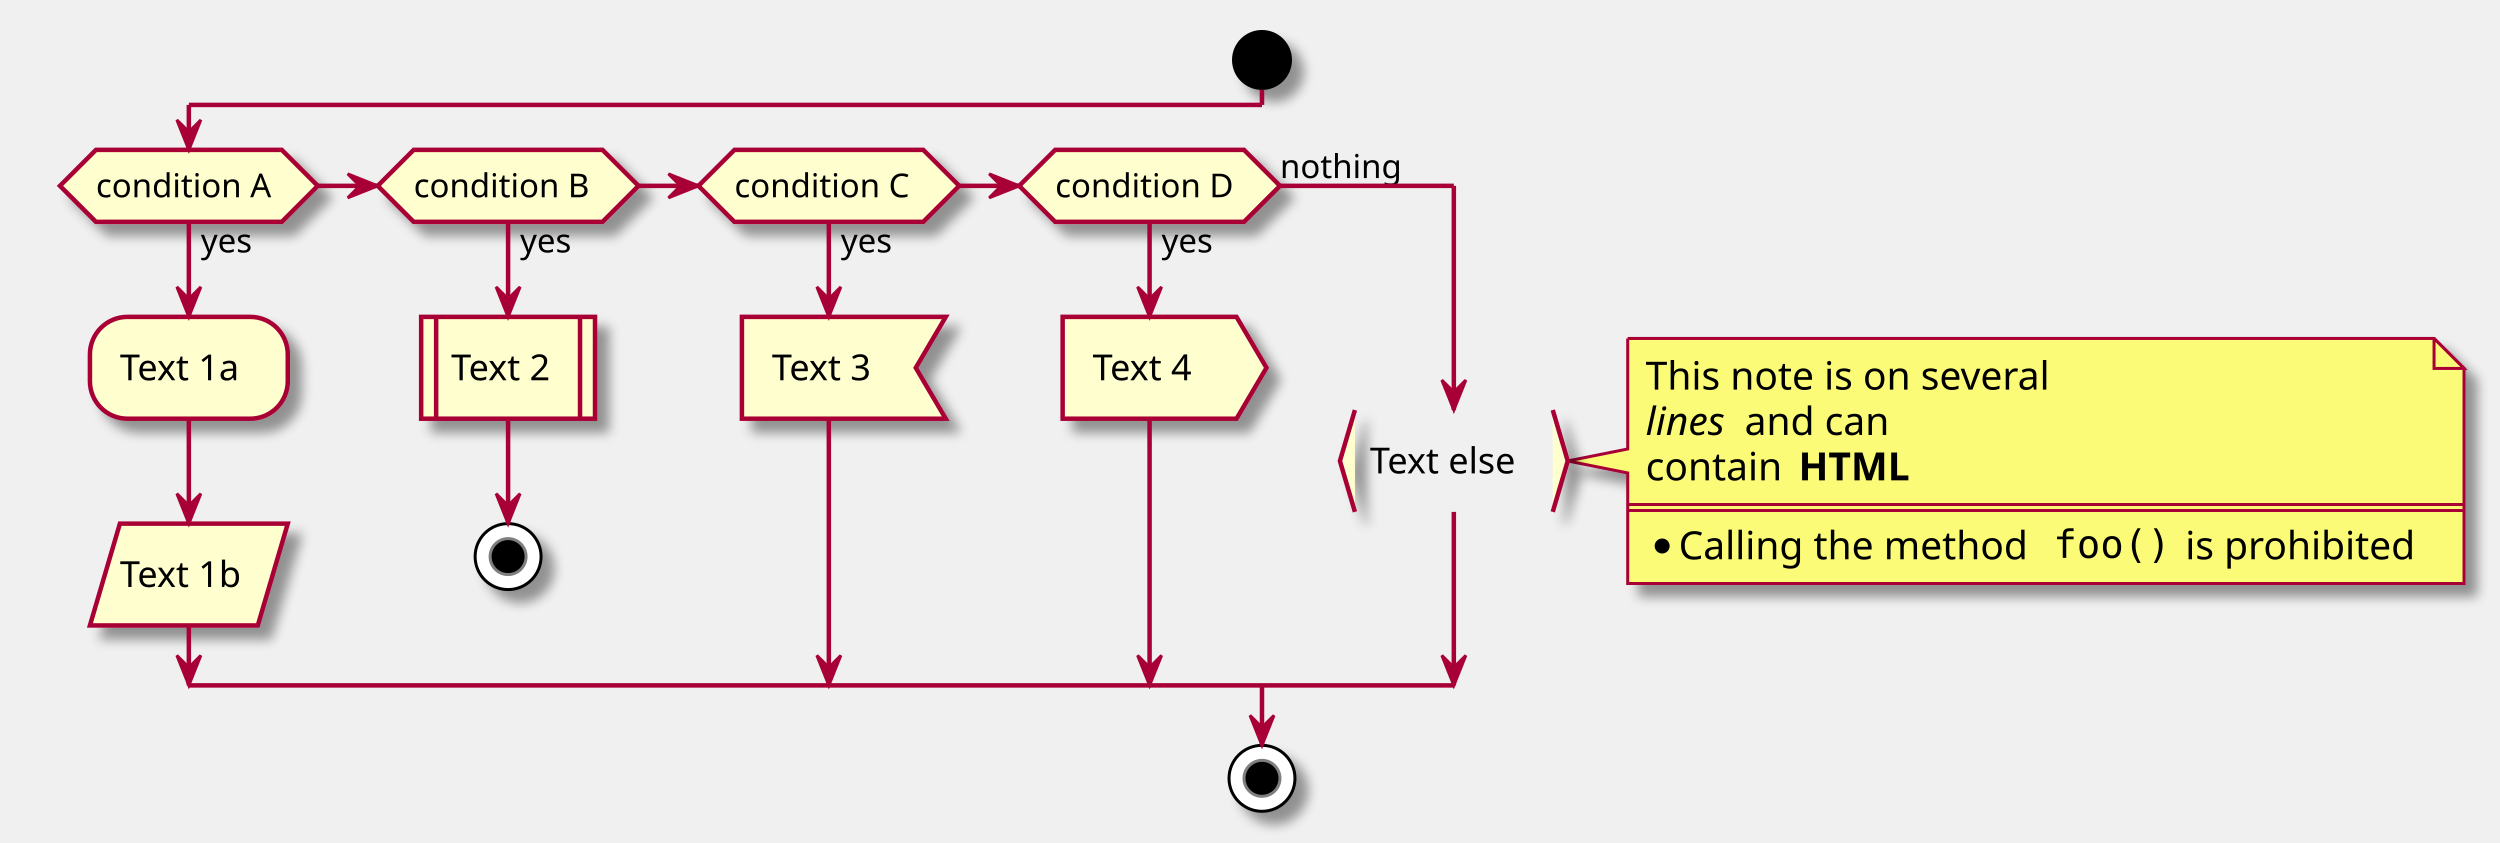
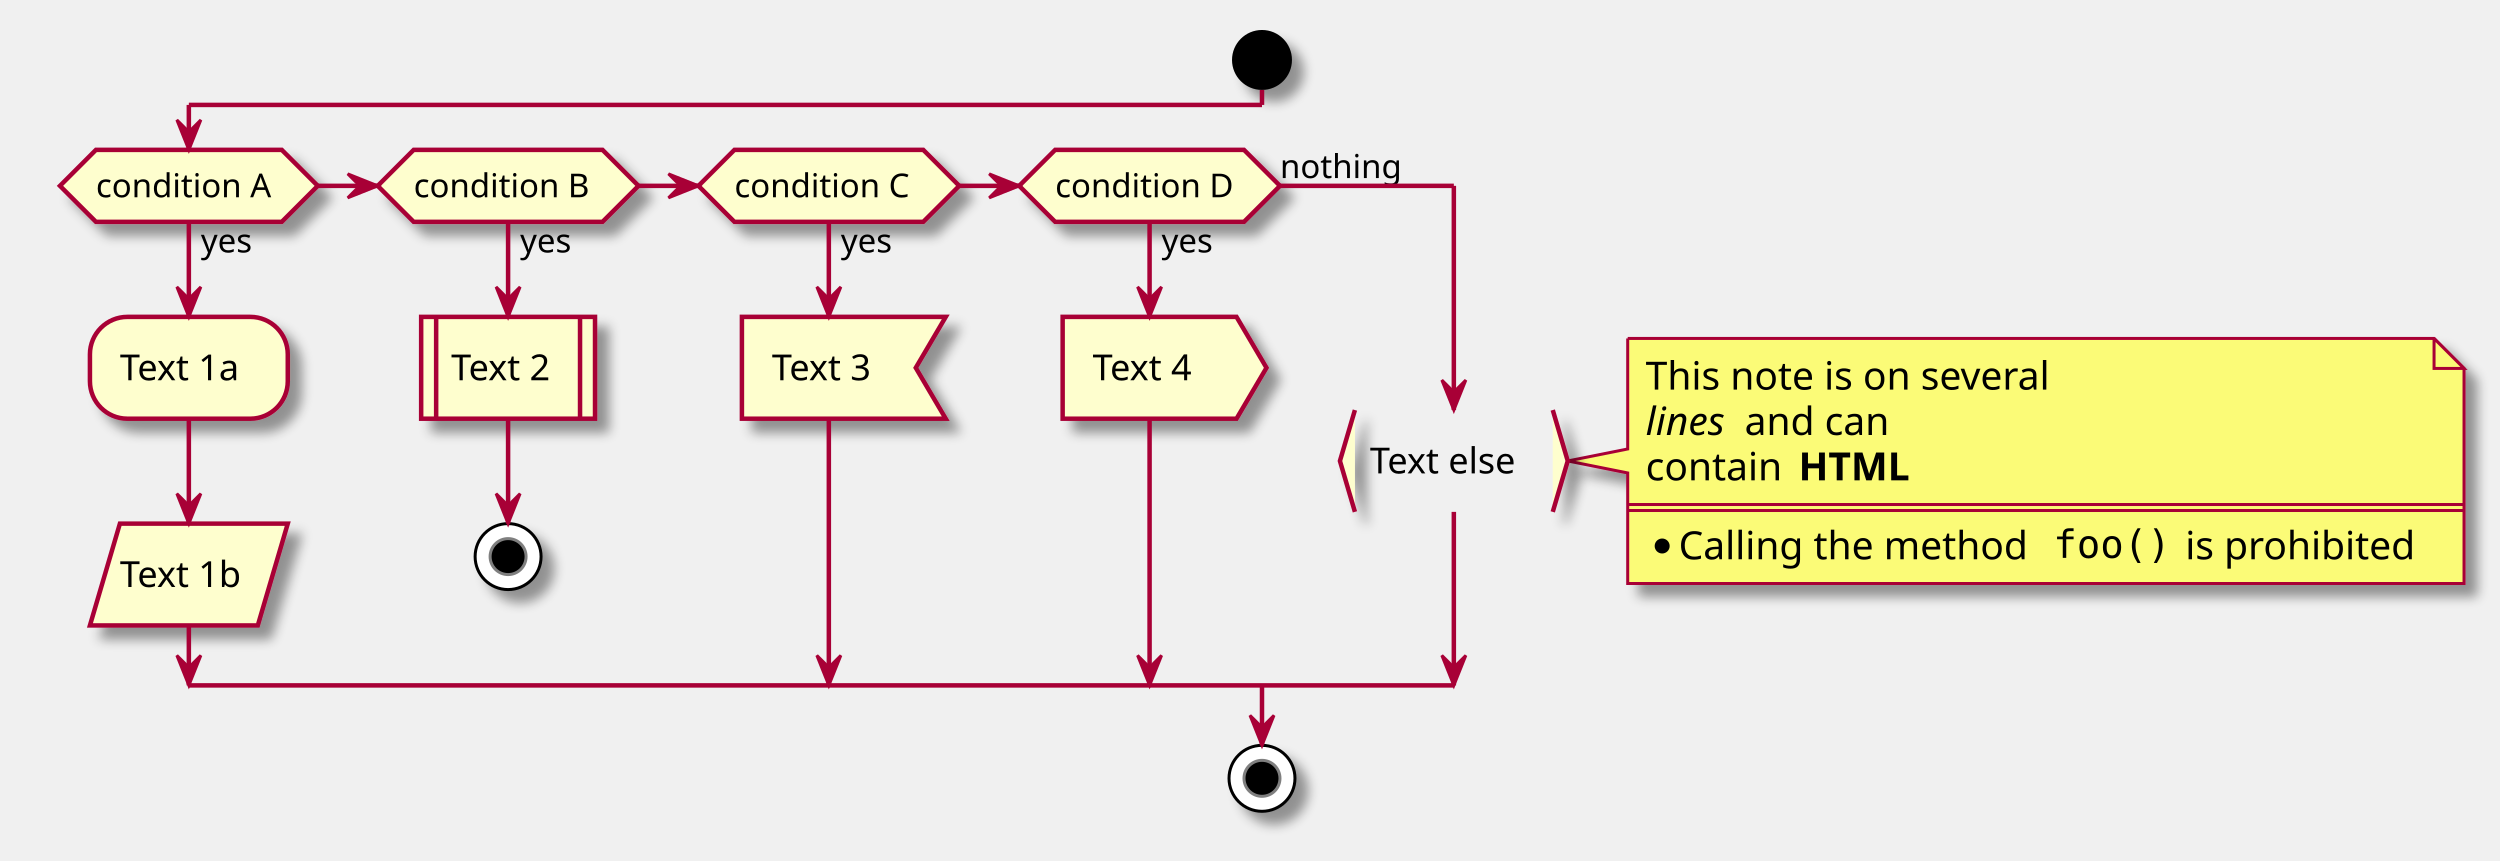
- <svg xmlns="http://www.w3.org/2000/svg" contentScriptType="application/ecmascript" contentStyleType="text/css" height="281px" preserveAspectRatio="none" style="width:834px;height:281px;" version="1.1" viewBox="0 0 834 281" width="834px" zoomAndPan="magnify">
+ <svg xmlns="http://www.w3.org/2000/svg" contentScriptType="application/ecmascript" contentStyleType="text/css" height="287px" preserveAspectRatio="none" style="width:834px;height:287px;" version="1.1" viewBox="0 0 834 287" width="834px" zoomAndPan="magnify">
  <defs>
    <filter height="300%" id="f15foztefp7ek9" width="300%" x="-1" y="-1">
      <feGaussianBlur result="blurOut" stdDeviation="2.0" />
      <feColorMatrix in="blurOut" result="blurOut2" type="matrix" values="0 0 0 0 0 0 0 0 0 0 0 0 0 0 0 0 0 0 .4 0" />
      <feOffset dx="4.0" dy="4.0" in="blurOut2" result="blurOut3" />
      <feBlend in="SourceGraphic" in2="blurOut3" mode="normal" />
    </filter>
  </defs>
  <g>
-     <ellipse cx="421" cy="20" fill="#000000" filter="url(#f15foztefp7ek9)" rx="10" ry="10" style="stroke: none; stroke-width: 1.0;" />
-     <polygon fill="#FEFECE" filter="url(#f15foztefp7ek9)" points="32,50,94,50,106,62,94,74,32,74,20,62,32,50" style="stroke: #A80036; stroke-width: 1.5;" />
-     <text fill="#000000" font-family="sans-serif" font-size="11" lengthAdjust="spacingAndGlyphs" textLength="20" x="67" y="84.21">
-       yes
-     </text>
-     <text fill="#000000" font-family="sans-serif" font-size="11" lengthAdjust="spacingAndGlyphs" textLength="62" x="32" y="65.808">
-       condition A
-     </text>
-     <rect fill="#FEFECE" filter="url(#f15foztefp7ek9)" height="33.969" rx="12.5" ry="12.5" style="stroke: #A80036; stroke-width: 1.5;" width="66" x="30" y="105.71" />
-     <text fill="#000000" font-family="sans-serif" font-size="12" lengthAdjust="spacingAndGlyphs" textLength="46" x="40" y="126.849">
-       Text 1a
-     </text>
-     <polygon fill="#FEFECE" filter="url(#f15foztefp7ek9)" points="40,174.679,96,174.679,86,208.648,30,208.648" style="stroke: #A80036; stroke-width: 1.5;" />
-     <text fill="#000000" font-family="sans-serif" font-size="12" lengthAdjust="spacingAndGlyphs" textLength="46" x="40" y="195.818">
-       Text 1b
-     </text>
-     <polygon fill="#FEFECE" filter="url(#f15foztefp7ek9)" points="138,50,201,50,213,62,201,74,138,74,126,62,138,50" style="stroke: #A80036; stroke-width: 1.5;" />
-     <text fill="#000000" font-family="sans-serif" font-size="11" lengthAdjust="spacingAndGlyphs" textLength="20" x="173.5" y="84.21">
-       yes
-     </text>
-     <text fill="#000000" font-family="sans-serif" font-size="11" lengthAdjust="spacingAndGlyphs" textLength="63" x="138" y="65.808">
-       condition B
-     </text>
-     <rect fill="#FEFECE" filter="url(#f15foztefp7ek9)" height="33.969" style="stroke: #A80036; stroke-width: 1.5;" width="58" x="140.5" y="105.71" />
-     <line style="stroke: #A80036; stroke-width: 1.5;" x1="145.5" x2="145.5" y1="105.71" y2="139.679" />
-     <line style="stroke: #A80036; stroke-width: 1.5;" x1="193.5" x2="193.5" y1="105.71" y2="139.679" />
-     <text fill="#000000" font-family="sans-serif" font-size="12" lengthAdjust="spacingAndGlyphs" textLength="38" x="150.5" y="126.849">
-       Text 2
-     </text>
-     <ellipse cx="169.5" cy="185.679" fill="#FFFFFF" filter="url(#f15foztefp7ek9)" rx="11" ry="11" style="stroke: #000000; stroke-width: 1.0;" />
-     <ellipse cx="169.5" cy="185.679" fill="#000000" rx="6" ry="6" style="stroke: #7F7F7F; stroke-width: 1.0;" />
-     <polygon fill="#FEFECE" filter="url(#f15foztefp7ek9)" points="245,50,308,50,320,62,308,74,245,74,233,62,245,50" style="stroke: #A80036; stroke-width: 1.5;" />
-     <text fill="#000000" font-family="sans-serif" font-size="11" lengthAdjust="spacingAndGlyphs" textLength="20" x="280.5" y="84.21">
-       yes
-     </text>
-     <text fill="#000000" font-family="sans-serif" font-size="11" lengthAdjust="spacingAndGlyphs" textLength="63" x="245" y="65.808">
-       condition C
-     </text>
-     <polygon fill="#FEFECE" filter="url(#f15foztefp7ek9)" points="247.5,105.71,315.5,105.71,305.5,122.695,315.5,139.679,247.5,139.679" style="stroke: #A80036; stroke-width: 1.5;" />
-     <text fill="#000000" font-family="sans-serif" font-size="12" lengthAdjust="spacingAndGlyphs" textLength="38" x="257.5" y="126.849">
-       Text 3
-     </text>
-     <polygon fill="#FEFECE" filter="url(#f15foztefp7ek9)" points="352,50,415,50,427,62,415,74,352,74,340,62,352,50" style="stroke: #A80036; stroke-width: 1.5;" />
-     <text fill="#000000" font-family="sans-serif" font-size="11" lengthAdjust="spacingAndGlyphs" textLength="20" x="387.5" y="84.21">
-       yes
-     </text>
-     <text fill="#000000" font-family="sans-serif" font-size="11" lengthAdjust="spacingAndGlyphs" textLength="63" x="352" y="65.808">
-       condition D
-     </text>
-     <text fill="#000000" font-family="sans-serif" font-size="11" lengthAdjust="spacingAndGlyphs" textLength="42" x="427" y="59.406">
-       nothing
-     </text>
-     <polygon fill="#FEFECE" filter="url(#f15foztefp7ek9)" points="354.5,105.71,412.5,105.71,422.5,122.695,412.5,139.679,354.5,139.679" style="stroke: #A80036; stroke-width: 1.5;" />
-     <text fill="#000000" font-family="sans-serif" font-size="12" lengthAdjust="spacingAndGlyphs" textLength="38" x="364.5" y="126.849">
-       Text 4
-     </text>
-     <path d="M543,112.907 L543,149.777 L523,153.777 L543,157.777 L543,194.647 A0,0 0 0 0 543,194.647 L822,194.647 A0,0 0 0 0 822,194.647 L822,122.907 L812,112.907 L543,112.907 A0,0 0 0 0 543,112.907 " fill="#FBFB77" filter="url(#f15foztefp7ek9)" style="stroke: #A80036; stroke-width: 1.0;" />
-     <path d="M812,112.907 L812,122.907 L822,122.907 L812,112.907 " fill="#FBFB77" style="stroke: #A80036; stroke-width: 1.0;" />
-     <text fill="#000000" font-family="sans-serif" font-size="13" lengthAdjust="spacingAndGlyphs" textLength="142" x="549" y="129.974">
-       This note is on several
-     </text>
-     <text fill="#000000" font-family="sans-serif" font-size="13" font-style="italic" lengthAdjust="spacingAndGlyphs" textLength="29" x="549" y="145.107">
-       lines
-     </text>
-     <text fill="#000000" font-family="sans-serif" font-size="13" lengthAdjust="spacingAndGlyphs" textLength="51" x="582" y="145.107">
-       and can
-     </text>
-     <text fill="#000000" font-family="sans-serif" font-size="13" lengthAdjust="spacingAndGlyphs" textLength="47" x="549" y="160.24">
-       contain
-     </text>
-     <text fill="#000000" font-family="sans-serif" font-size="13" font-weight="bold" lengthAdjust="spacingAndGlyphs" textLength="40" x="600" y="160.24">
-       HTML
-     </text>
-     <line style="stroke: #A80036; stroke-width: 1.0;" x1="543" x2="822" y1="168.306" y2="168.306" />
-     <line style="stroke: #A80036; stroke-width: 1.0;" x1="543" x2="822" y1="170.306" y2="170.306" />
-     <ellipse cx="554.5" cy="182.147" fill="#000000" rx="2.5" ry="2.5" style="stroke: #000000; stroke-width: 0.0;" />
-     <text fill="#000000" font-family="sans-serif" font-size="13" lengthAdjust="spacingAndGlyphs" textLength="121" x="560" y="186.581">
-       Calling the method
-     </text>
-     <text fill="#000000" font-family="monospace" font-size="13" lengthAdjust="spacingAndGlyphs" textLength="40" x="685" y="186.098">
-       foo()
-     </text>
-     <text fill="#000000" font-family="sans-serif" font-size="13" lengthAdjust="spacingAndGlyphs" textLength="78" x="729" y="186.581">
-       is prohibited
-     </text>
-     <path d="M452,136.792 L447,153.777 L452,170.761 M518,136.792 L523,153.777 L518,170.761 " fill="#FEFECE" filter="url(#f15foztefp7ek9)" style="stroke: #A80036; stroke-width: 1.5;" />
-     <text fill="#000000" font-family="sans-serif" font-size="12" lengthAdjust="spacingAndGlyphs" textLength="56" x="457" y="157.931">
-       Text else
-     </text>
-     <ellipse cx="421" cy="259.648" fill="#FFFFFF" filter="url(#f15foztefp7ek9)" rx="11" ry="11" style="stroke: #000000; stroke-width: 1.0;" />
-     <ellipse cx="421" cy="259.648" fill="#000000" rx="6" ry="6" style="stroke: #7F7F7F; stroke-width: 1.0;" />
-     <line style="stroke: #A80036; stroke-width: 1.5;" x1="63" x2="63" y1="139.679" y2="174.679" />
-     <polygon fill="#A80036" points="59,164.679,63,174.679,67,164.679,63,168.679" style="stroke: #A80036; stroke-width: 1.0;" />
-     <line style="stroke: #A80036; stroke-width: 1.5;" x1="169.5" x2="169.5" y1="139.679" y2="174.679" />
-     <polygon fill="#A80036" points="165.5,164.679,169.5,174.679,173.5,164.679,169.5,168.679" style="stroke: #A80036; stroke-width: 1.0;" />
-     <line style="stroke: #A80036; stroke-width: 1.5;" x1="63" x2="63" y1="74" y2="105.71" />
-     <polygon fill="#A80036" points="59,95.71,63,105.71,67,95.71,63,99.71" style="stroke: #A80036; stroke-width: 1.0;" />
-     <line style="stroke: #A80036; stroke-width: 1.5;" x1="63" x2="63" y1="208.648" y2="228.648" />
-     <polygon fill="#A80036" points="59,218.648,63,228.648,67,218.648,63,222.648" style="stroke: #A80036; stroke-width: 1.0;" />
-     <line style="stroke: #A80036; stroke-width: 1.5;" x1="169.5" x2="169.5" y1="74" y2="105.71" />
-     <polygon fill="#A80036" points="165.5,95.71,169.5,105.71,173.5,95.71,169.5,99.71" style="stroke: #A80036; stroke-width: 1.0;" />
-     <line style="stroke: #A80036; stroke-width: 1.5;" x1="276.5" x2="276.5" y1="74" y2="105.71" />
-     <polygon fill="#A80036" points="272.5,95.71,276.5,105.71,280.5,95.71,276.5,99.71" style="stroke: #A80036; stroke-width: 1.0;" />
-     <line style="stroke: #A80036; stroke-width: 1.5;" x1="276.5" x2="276.5" y1="139.679" y2="228.648" />
-     <polygon fill="#A80036" points="272.5,218.648,276.5,228.648,280.5,218.648,276.5,222.648" style="stroke: #A80036; stroke-width: 1.0;" />
-     <line style="stroke: #A80036; stroke-width: 1.5;" x1="383.5" x2="383.5" y1="74" y2="105.71" />
-     <polygon fill="#A80036" points="379.5,95.71,383.5,105.71,387.5,95.71,383.5,99.71" style="stroke: #A80036; stroke-width: 1.0;" />
-     <line style="stroke: #A80036; stroke-width: 1.5;" x1="383.5" x2="383.5" y1="139.679" y2="228.648" />
-     <polygon fill="#A80036" points="379.5,218.648,383.5,228.648,387.5,218.648,383.5,222.648" style="stroke: #A80036; stroke-width: 1.0;" />
-     <line style="stroke: #A80036; stroke-width: 1.5;" x1="106" x2="126" y1="62" y2="62" />
-     <polygon fill="#A80036" points="116,58,126,62,116,66,120,62" style="stroke: #A80036; stroke-width: 1.0;" />
-     <line style="stroke: #A80036; stroke-width: 1.5;" x1="213" x2="233" y1="62" y2="62" />
-     <polygon fill="#A80036" points="223,58,233,62,223,66,227,62" style="stroke: #A80036; stroke-width: 1.0;" />
-     <line style="stroke: #A80036; stroke-width: 1.5;" x1="320" x2="340" y1="62" y2="62" />
-     <polygon fill="#A80036" points="330,58,340,62,330,66,334,62" style="stroke: #A80036; stroke-width: 1.0;" />
-     <line style="stroke: #A80036; stroke-width: 1.5;" x1="421" x2="421" y1="30" y2="35" />
-     <line style="stroke: #A80036; stroke-width: 1.5;" x1="421" x2="63" y1="35" y2="35" />
-     <line style="stroke: #A80036; stroke-width: 1.5;" x1="63" x2="63" y1="35" y2="50" />
-     <polygon fill="#A80036" points="59,40,63,50,67,40,63,44" style="stroke: #A80036; stroke-width: 1.0;" />
-     <line style="stroke: #A80036; stroke-width: 1.5;" x1="427" x2="485" y1="62" y2="62" />
-     <line style="stroke: #A80036; stroke-width: 1.5;" x1="485" x2="485" y1="62" y2="136.792" />
-     <polygon fill="#A80036" points="481,126.793,485,136.792,489,126.793,485,130.792" style="stroke: #A80036; stroke-width: 1.0;" />
-     <line style="stroke: #A80036; stroke-width: 1.5;" x1="485" x2="485" y1="170.761" y2="228.648" />
-     <polygon fill="#A80036" points="481,218.648,485,228.648,489,218.648,485,222.648" style="stroke: #A80036; stroke-width: 1.0;" />
-     <line style="stroke: #A80036; stroke-width: 1.5;" x1="63" x2="485" y1="228.648" y2="228.648" />
-     <line style="stroke: #A80036; stroke-width: 1.5;" x1="421" x2="421" y1="228.648" y2="248.648" />
-     <polygon fill="#A80036" points="417,238.648,421,248.648,425,238.648,421,242.648" style="stroke: #A80036; stroke-width: 1.0;" />
+     <ellipse cx="421" cy="20" fill="#000000" filter="url(#f15foztefp7ek9)" rx="10" ry="10" style="stroke:none;stroke-width:1.0;" />
+     <polygon fill="#FEFECE" filter="url(#f15foztefp7ek9)" points="32,50,94,50,106,62,94,74,32,74,20,62,32,50" style="stroke:#A80036;stroke-width:1.5;" />
+     <text fill="#000000" font-family="sans-serif" font-size="11" lengthAdjust="spacing" textLength="20" x="67" y="84.21">yes</text>
+     <text fill="#000000" font-family="sans-serif" font-size="11" lengthAdjust="spacing" textLength="62" x="32" y="65.808">condition A</text>
+     <rect fill="#FEFECE" filter="url(#f15foztefp7ek9)" height="33.969" rx="12.5" ry="12.5" style="stroke:#A80036;stroke-width:1.5;" width="66" x="30" y="105.71" />
+     <text fill="#000000" font-family="sans-serif" font-size="12" lengthAdjust="spacing" textLength="46" x="40" y="126.849">Text 1a</text>
+     <polygon fill="#FEFECE" filter="url(#f15foztefp7ek9)" points="40,174.679,96,174.679,86,208.648,30,208.648" style="stroke:#A80036;stroke-width:1.5;" />
+     <text fill="#000000" font-family="sans-serif" font-size="12" lengthAdjust="spacing" textLength="46" x="40" y="195.818">Text 1b</text>
+     <polygon fill="#FEFECE" filter="url(#f15foztefp7ek9)" points="138,50,201,50,213,62,201,74,138,74,126,62,138,50" style="stroke:#A80036;stroke-width:1.5;" />
+     <text fill="#000000" font-family="sans-serif" font-size="11" lengthAdjust="spacing" textLength="20" x="173.5" y="84.21">yes</text>
+     <text fill="#000000" font-family="sans-serif" font-size="11" lengthAdjust="spacing" textLength="63" x="138" y="65.808">condition B</text>
+     <rect fill="#FEFECE" filter="url(#f15foztefp7ek9)" height="33.969" style="stroke:#A80036;stroke-width:1.5;" width="58" x="140.5" y="105.71" />
+     <line style="stroke:#A80036;stroke-width:1.5;" x1="145.5" x2="145.5" y1="105.71" y2="139.679" />
+     <line style="stroke:#A80036;stroke-width:1.5;" x1="193.5" x2="193.5" y1="105.71" y2="139.679" />
+     <text fill="#000000" font-family="sans-serif" font-size="12" lengthAdjust="spacing" textLength="38" x="150.5" y="126.849">Text 2</text>
+     <ellipse cx="169.5" cy="185.679" fill="#FFFFFF" filter="url(#f15foztefp7ek9)" rx="11" ry="11" style="stroke:#000000;stroke-width:1.0;" />
+     <ellipse cx="169.5" cy="185.679" fill="#000000" rx="6" ry="6" style="stroke:#7F7F7F;stroke-width:1.0;" />
+     <polygon fill="#FEFECE" filter="url(#f15foztefp7ek9)" points="245,50,308,50,320,62,308,74,245,74,233,62,245,50" style="stroke:#A80036;stroke-width:1.5;" />
+     <text fill="#000000" font-family="sans-serif" font-size="11" lengthAdjust="spacing" textLength="20" x="280.5" y="84.21">yes</text>
+     <text fill="#000000" font-family="sans-serif" font-size="11" lengthAdjust="spacing" textLength="63" x="245" y="65.808">condition C</text>
+     <polygon fill="#FEFECE" filter="url(#f15foztefp7ek9)" points="247.5,105.71,315.5,105.71,305.5,122.695,315.5,139.679,247.5,139.679" style="stroke:#A80036;stroke-width:1.5;" />
+     <text fill="#000000" font-family="sans-serif" font-size="12" lengthAdjust="spacing" textLength="38" x="257.5" y="126.849">Text 3</text>
+     <polygon fill="#FEFECE" filter="url(#f15foztefp7ek9)" points="352,50,415,50,427,62,415,74,352,74,340,62,352,50" style="stroke:#A80036;stroke-width:1.5;" />
+     <text fill="#000000" font-family="sans-serif" font-size="11" lengthAdjust="spacing" textLength="20" x="387.5" y="84.21">yes</text>
+     <text fill="#000000" font-family="sans-serif" font-size="11" lengthAdjust="spacing" textLength="63" x="352" y="65.808">condition D</text>
+     <text fill="#000000" font-family="sans-serif" font-size="11" lengthAdjust="spacing" textLength="42" x="427" y="59.406">nothing</text>
+     <polygon fill="#FEFECE" filter="url(#f15foztefp7ek9)" points="354.5,105.71,412.5,105.71,422.5,122.695,412.5,139.679,354.5,139.679" style="stroke:#A80036;stroke-width:1.5;" />
+     <text fill="#000000" font-family="sans-serif" font-size="12" lengthAdjust="spacing" textLength="38" x="364.5" y="126.849">Text 4</text>
+     <path d="M543,112.907 L543,149.777 L523,153.777 L543,157.777 L543,194.647 A0,0 0 0 0 543,194.647 L822,194.647 A0,0 0 0 0 822,194.647 L822,122.907 L812,112.907 L543,112.907 A0,0 0 0 0 543,112.907 " fill="#FBFB77" filter="url(#f15foztefp7ek9)" style="stroke:#A80036;stroke-width:1.0;" />
+     <path d="M812,112.907 L812,122.907 L822,122.907 L812,112.907 " fill="#FBFB77" style="stroke:#A80036;stroke-width:1.0;" />
+     <text fill="#000000" font-family="sans-serif" font-size="13" lengthAdjust="spacing" textLength="142" x="549" y="129.974">This note is on several</text>
+     <text fill="#000000" font-family="sans-serif" font-size="13" font-style="italic" lengthAdjust="spacing" textLength="29" x="549" y="145.107">lines</text>
+     <text fill="#000000" font-family="sans-serif" font-size="13" lengthAdjust="spacing" textLength="51" x="582" y="145.107">and can</text>
+     <text fill="#000000" font-family="sans-serif" font-size="13" lengthAdjust="spacing" textLength="47" x="549" y="160.24">contain</text>
+     <text fill="#000000" font-family="sans-serif" font-size="13" font-weight="bold" lengthAdjust="spacing" textLength="40" x="600" y="160.24">HTML</text>
+     <line style="stroke:#A80036;stroke-width:1.0;" x1="543" x2="822" y1="168.306" y2="168.306" />
+     <line style="stroke:#A80036;stroke-width:1.0;" x1="543" x2="822" y1="170.306" y2="170.306" />
+     <ellipse cx="554.5" cy="182.147" fill="#000000" rx="2.5" ry="2.5" style="stroke:#000000;stroke-width:0.0;" />
+     <text fill="#000000" font-family="sans-serif" font-size="13" lengthAdjust="spacing" textLength="121" x="560" y="186.581">Calling the method</text>
+     <text fill="#000000" font-family="monospace" font-size="13" lengthAdjust="spacing" textLength="40" x="685" y="186.098">foo()</text>
+     <text fill="#000000" font-family="sans-serif" font-size="13" lengthAdjust="spacing" textLength="78" x="729" y="186.581">is prohibited</text>
+     <path d="M452,136.792 L447,153.777 L452,170.761 M518,136.792 L523,153.777 L518,170.761 " fill="#FEFECE" filter="url(#f15foztefp7ek9)" style="stroke:#A80036;stroke-width:1.5;" />
+     <text fill="#000000" font-family="sans-serif" font-size="12" lengthAdjust="spacing" textLength="56" x="457" y="157.931">Text else</text>
+     <ellipse cx="421" cy="259.648" fill="#FFFFFF" filter="url(#f15foztefp7ek9)" rx="11" ry="11" style="stroke:#000000;stroke-width:1.0;" />
+     <ellipse cx="421" cy="259.648" fill="#000000" rx="6" ry="6" style="stroke:#7F7F7F;stroke-width:1.0;" />
+     <line style="stroke:#A80036;stroke-width:1.5;" x1="63" x2="63" y1="139.679" y2="174.679" />
+     <polygon fill="#A80036" points="59,164.679,63,174.679,67,164.679,63,168.679" style="stroke:#A80036;stroke-width:1.0;" />
+     <line style="stroke:#A80036;stroke-width:1.5;" x1="169.5" x2="169.5" y1="139.679" y2="174.679" />
+     <polygon fill="#A80036" points="165.5,164.679,169.5,174.679,173.5,164.679,169.5,168.679" style="stroke:#A80036;stroke-width:1.0;" />
+     <line style="stroke:#A80036;stroke-width:1.5;" x1="63" x2="63" y1="74" y2="105.71" />
+     <polygon fill="#A80036" points="59,95.71,63,105.71,67,95.71,63,99.71" style="stroke:#A80036;stroke-width:1.0;" />
+     <line style="stroke:#A80036;stroke-width:1.5;" x1="63" x2="63" y1="208.648" y2="228.648" />
+     <polygon fill="#A80036" points="59,218.648,63,228.648,67,218.648,63,222.648" style="stroke:#A80036;stroke-width:1.0;" />
+     <line style="stroke:#A80036;stroke-width:1.5;" x1="169.5" x2="169.5" y1="74" y2="105.71" />
+     <polygon fill="#A80036" points="165.5,95.71,169.5,105.71,173.5,95.71,169.5,99.71" style="stroke:#A80036;stroke-width:1.0;" />
+     <line style="stroke:#A80036;stroke-width:1.5;" x1="276.5" x2="276.5" y1="74" y2="105.71" />
+     <polygon fill="#A80036" points="272.5,95.71,276.5,105.71,280.5,95.71,276.5,99.71" style="stroke:#A80036;stroke-width:1.0;" />
+     <line style="stroke:#A80036;stroke-width:1.5;" x1="276.5" x2="276.5" y1="139.679" y2="228.648" />
+     <polygon fill="#A80036" points="272.5,218.648,276.5,228.648,280.5,218.648,276.5,222.648" style="stroke:#A80036;stroke-width:1.0;" />
+     <line style="stroke:#A80036;stroke-width:1.5;" x1="383.5" x2="383.5" y1="74" y2="105.71" />
+     <polygon fill="#A80036" points="379.5,95.71,383.5,105.71,387.5,95.71,383.5,99.71" style="stroke:#A80036;stroke-width:1.0;" />
+     <line style="stroke:#A80036;stroke-width:1.5;" x1="383.5" x2="383.5" y1="139.679" y2="228.648" />
+     <polygon fill="#A80036" points="379.5,218.648,383.5,228.648,387.5,218.648,383.5,222.648" style="stroke:#A80036;stroke-width:1.0;" />
+     <line style="stroke:#A80036;stroke-width:1.5;" x1="106" x2="126" y1="62" y2="62" />
+     <polygon fill="#A80036" points="116,58,126,62,116,66,120,62" style="stroke:#A80036;stroke-width:1.0;" />
+     <line style="stroke:#A80036;stroke-width:1.5;" x1="213" x2="233" y1="62" y2="62" />
+     <polygon fill="#A80036" points="223,58,233,62,223,66,227,62" style="stroke:#A80036;stroke-width:1.0;" />
+     <line style="stroke:#A80036;stroke-width:1.5;" x1="320" x2="340" y1="62" y2="62" />
+     <polygon fill="#A80036" points="330,58,340,62,330,66,334,62" style="stroke:#A80036;stroke-width:1.0;" />
+     <line style="stroke:#A80036;stroke-width:1.5;" x1="421" x2="421" y1="30" y2="35" />
+     <line style="stroke:#A80036;stroke-width:1.5;" x1="421" x2="63" y1="35" y2="35" />
+     <line style="stroke:#A80036;stroke-width:1.5;" x1="63" x2="63" y1="35" y2="50" />
+     <polygon fill="#A80036" points="59,40,63,50,67,40,63,44" style="stroke:#A80036;stroke-width:1.0;" />
+     <line style="stroke:#A80036;stroke-width:1.5;" x1="427" x2="485" y1="62" y2="62" />
+     <line style="stroke:#A80036;stroke-width:1.5;" x1="485" x2="485" y1="62" y2="136.792" />
+     <polygon fill="#A80036" points="481,126.793,485,136.792,489,126.793,485,130.792" style="stroke:#A80036;stroke-width:1.0;" />
+     <line style="stroke:#A80036;stroke-width:1.5;" x1="485" x2="485" y1="170.761" y2="228.648" />
+     <polygon fill="#A80036" points="481,218.648,485,228.648,489,218.648,485,222.648" style="stroke:#A80036;stroke-width:1.0;" />
+     <line style="stroke:#A80036;stroke-width:1.5;" x1="63" x2="485" y1="228.648" y2="228.648" />
+     <line style="stroke:#A80036;stroke-width:1.5;" x1="421" x2="421" y1="228.648" y2="248.648" />
+     <polygon fill="#A80036" points="417,238.648,421,248.648,425,238.648,421,242.648" style="stroke:#A80036;stroke-width:1.0;" />
  </g>
</svg>
